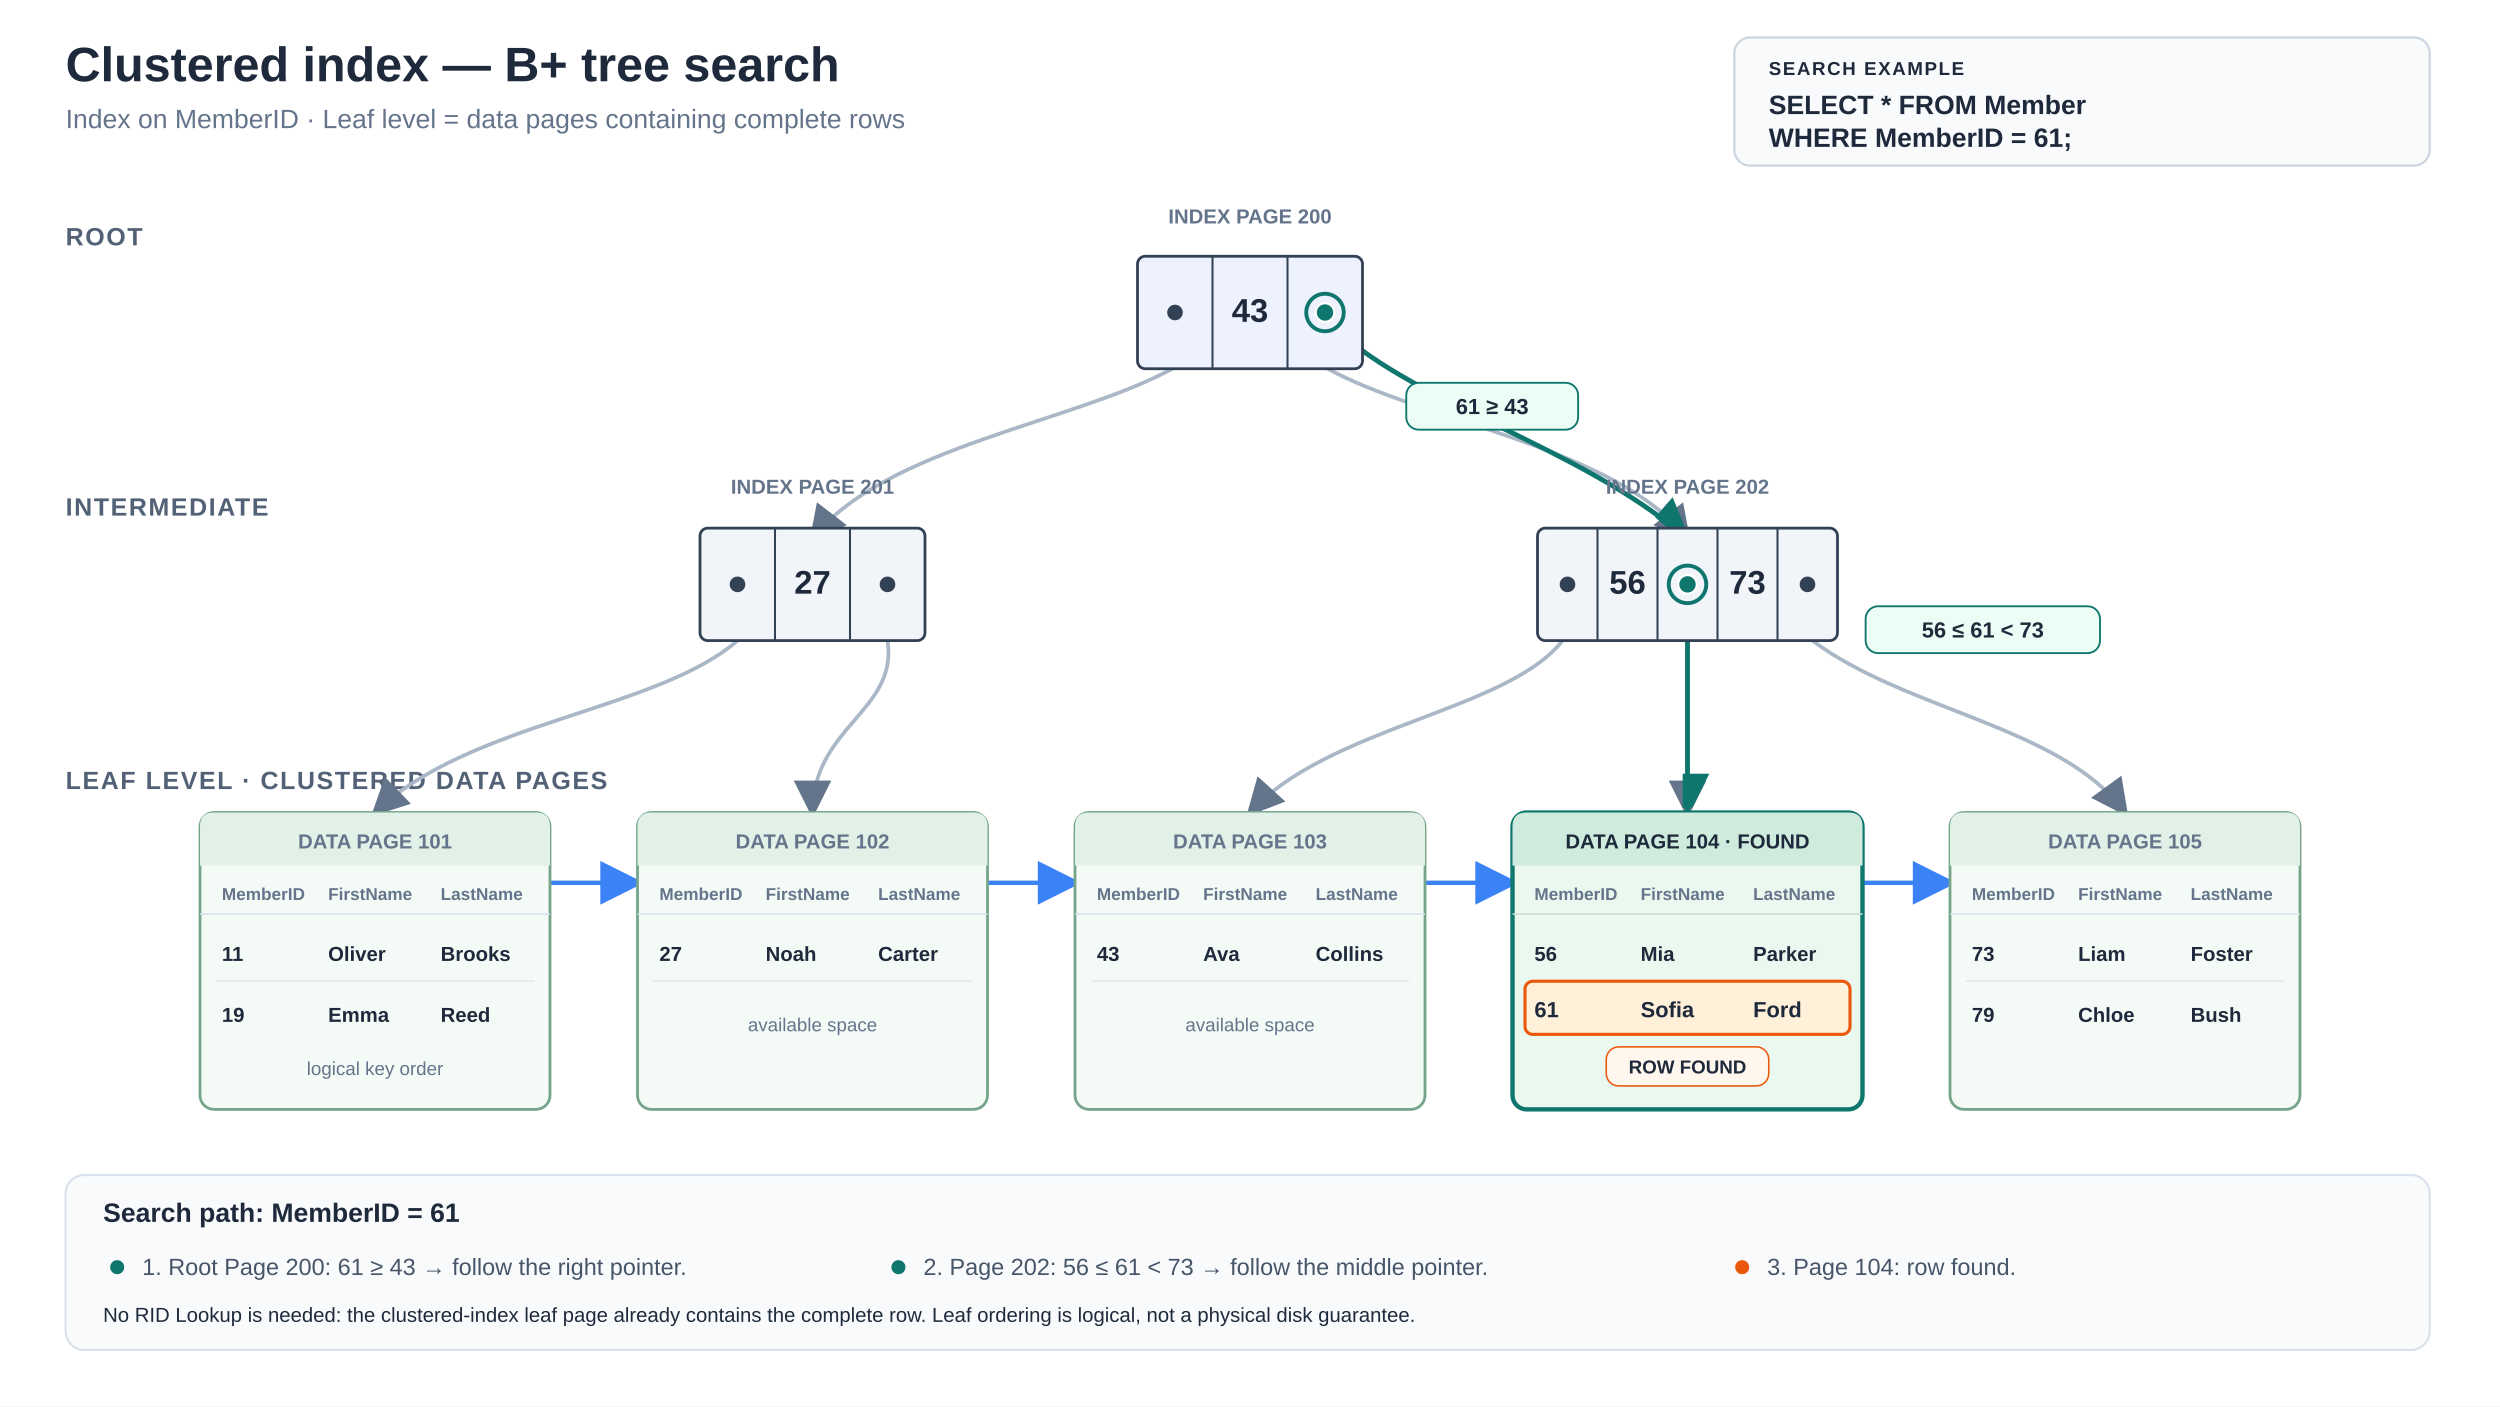
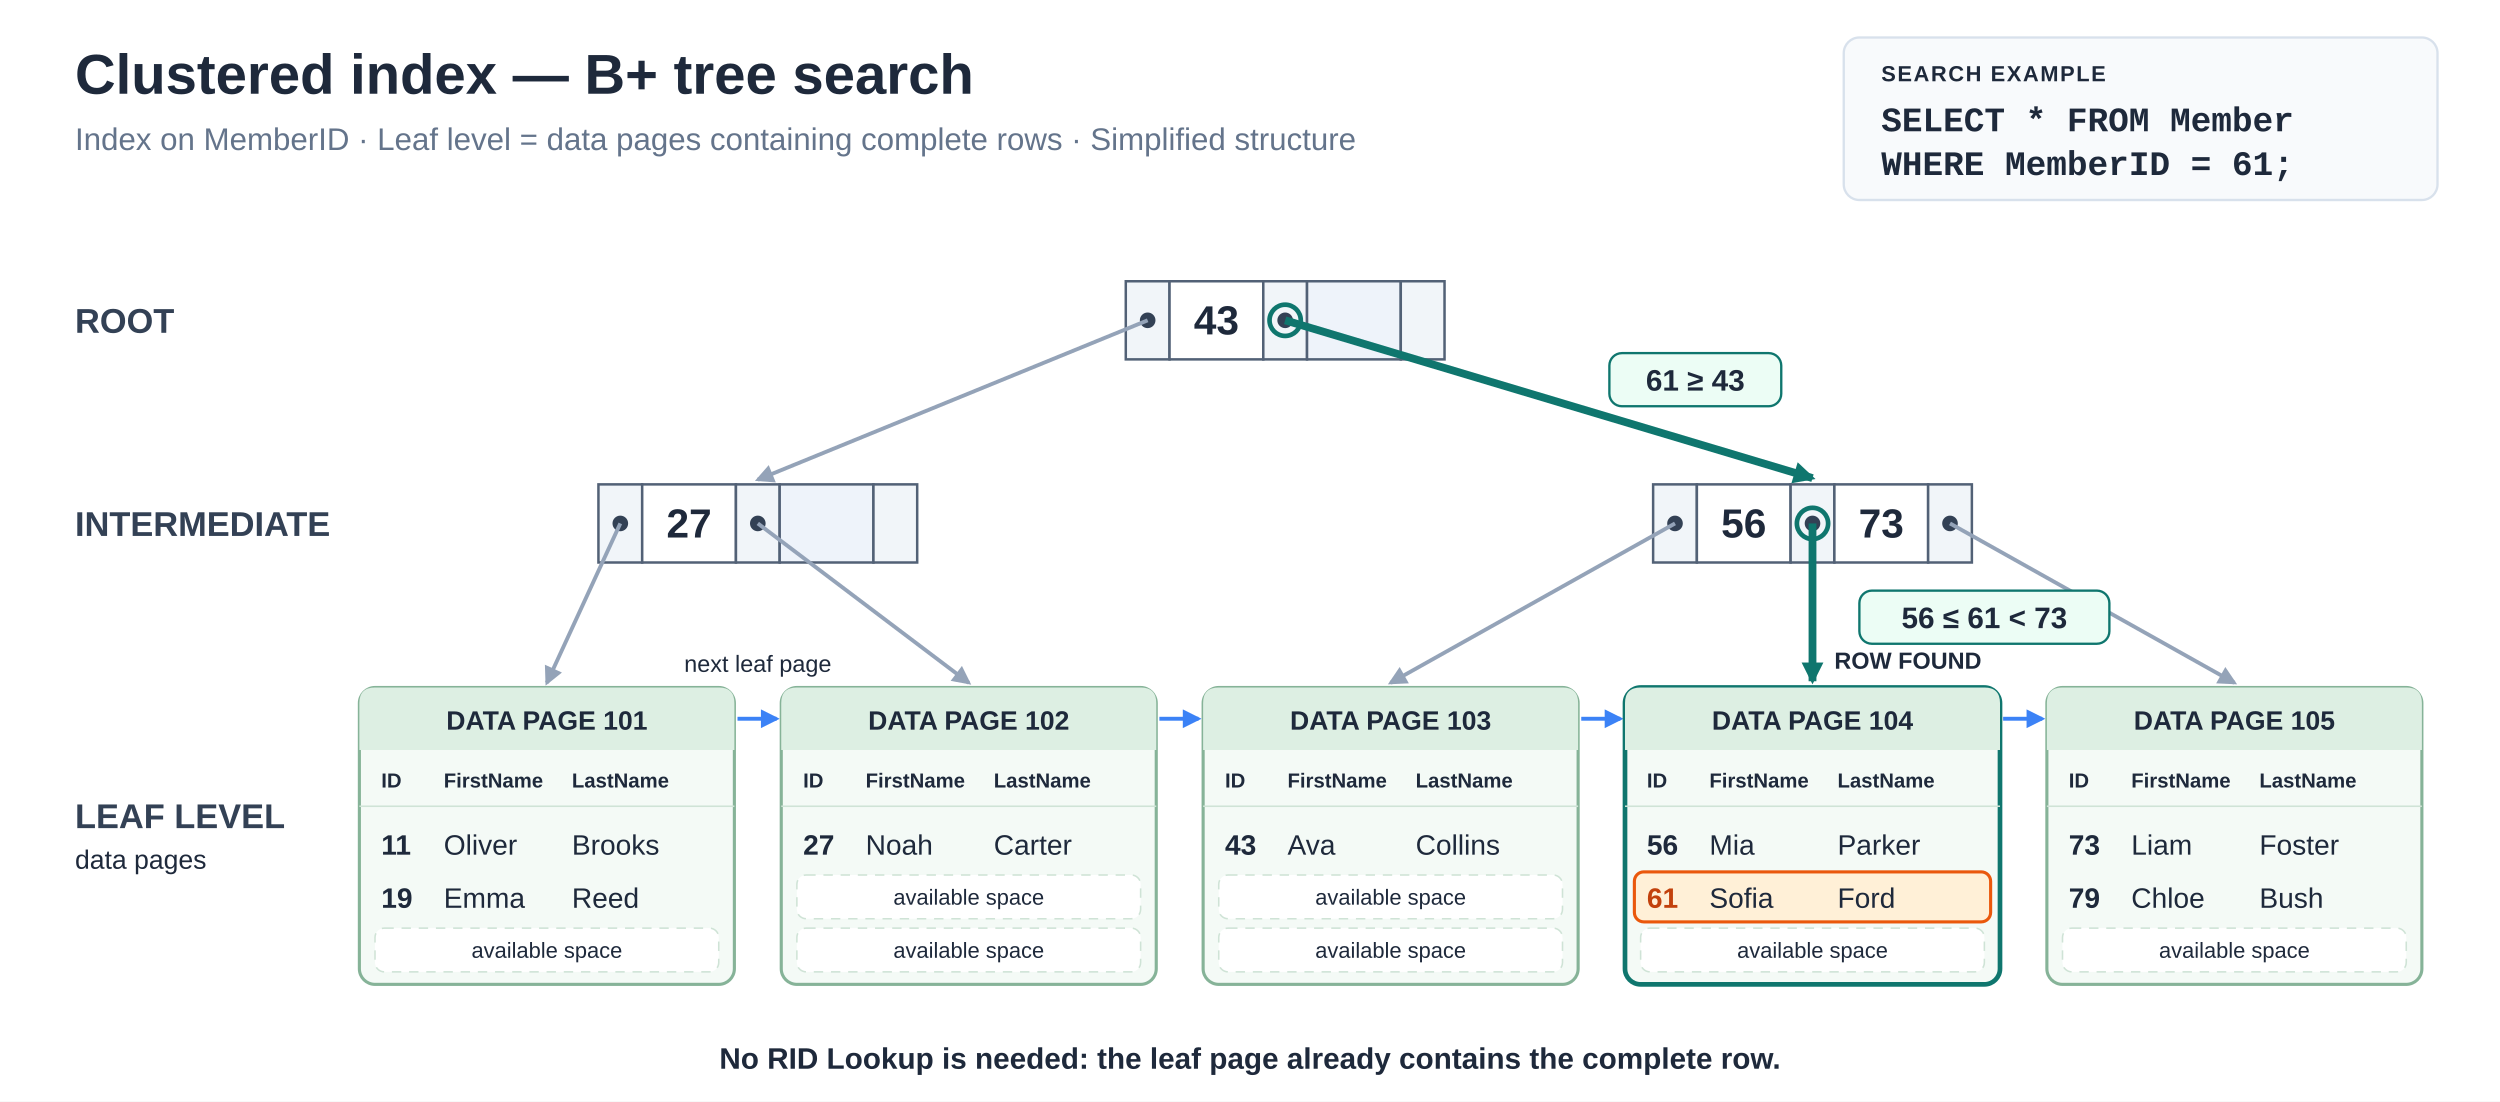
- <svg xmlns="http://www.w3.org/2000/svg" width="1600" height="900" viewBox="0 0 1600 900" role="img" aria-labelledby="title desc">
+ <svg xmlns="http://www.w3.org/2000/svg" width="1600" height="705" viewBox="0 0 1600 705">
  <defs>
-     <marker id="treeArrow" markerWidth="10" markerHeight="10" refX="8.5" refY="5" orient="auto">
-       <path d="M0 0 L10 5 L0 10 Z" fill="#64748B" />
+     <style>
+ text{font-family:Arial,Helvetica,sans-serif;fill:#1E293B}
+ .title{font-size:36px;font-weight:700}.sub{font-size:20px;fill:#64748B}
+ .lvl{font-size:22px;font-weight:700;fill:#334155}
+ .key{font-size:26px;font-weight:700}
+ .hp{font-size:17px;font-weight:700;fill:#526176}
+ .row{font-size:19px}.slot{font-size:14px;fill:#94A3B8}
+ .code{font-family:Consolas,'Courier New',monospace;font-size:22px;font-weight:700}
+ </style>
+     <marker id="ag" markerWidth="12" markerHeight="12" refX="10" refY="6" orient="auto" markerUnits="userSpaceOnUse">
+       <path d="M0 0L12 6L0 12Z" fill="#94A3B8" />
    </marker>
-     <marker id="searchArrow" markerWidth="7" markerHeight="7" refX="8" refY="6" orient="auto">
-       <path d="M0 1.5 L9 6 L0 10.5 Z" fill="#0F766E" />
+     <marker id="agr" markerWidth="14" markerHeight="14" refX="12" refY="7" orient="auto" markerUnits="userSpaceOnUse">
+       <path d="M0 0L14 7L0 14Z" fill="#0F766E" />
    </marker>
-     <marker id="leafArrow" markerWidth="10" markerHeight="10" refX="8.5" refY="5" orient="auto">
-       <path d="M0 0 L10 5 L0 10 Z" fill="#3B82F6" />
+     <marker id="ab" markerWidth="12" markerHeight="12" refX="10" refY="6" orient="auto" markerUnits="userSpaceOnUse">
+       <path d="M0 0L12 6L0 12Z" fill="#3B82F6" />
    </marker>
-     <style>
-  text{font-family:Arial,Helvetica,sans-serif;fill:#1E293B}
-  .title{font-size:31px;font-weight:700}
-  .subtitle{font-size:17px;fill:#64748B}
-  .section{font-size:16px;font-weight:700;letter-spacing:1px;fill:#526176}
-  .page{font-size:13px;font-weight:700;fill:#64748B}
-  .key{font-size:21px;font-weight:700;text-anchor:middle;dominant-baseline:middle}
-  .cellhead{font-size:11px;font-weight:700;fill:#64748B}
-  .cell{font-size:13px;font-weight:600}
-  .small{font-size:12px;fill:#64748B}
-  .note{font-size:15px;fill:#475569}
-  .edge{fill:none;stroke:#AAB7C6;stroke-width:2.4;stroke-linecap:round;stroke-linejoin:round;marker-end:url(#treeArrow)}
-  .active{fill:none;stroke:#0F766E;stroke-width:3.1;stroke-linecap:round;stroke-linejoin:round;marker-end:url(#searchArrow)}
-  .leaf{fill:none;stroke:#3B82F6;stroke-width:2.8;stroke-linecap:round;marker-end:url(#leafArrow)}
-  </style>
+     <marker id="ao" markerWidth="14" markerHeight="14" refX="12" refY="7" orient="auto" markerUnits="userSpaceOnUse">
+       <path d="M0 0L14 7L0 14Z" fill="#EA580C" />
+     </marker>
  </defs>
-   <rect width="1600" height="900" fill="#FFFFFF" />
-   <text class="title" x="42" y="52">Clustered index — B+ tree search</text>
-   <text class="subtitle" x="42" y="82">Index on MemberID · Leaf level = data pages containing complete rows</text>
-   <rect x="1110" y="24" width="445" height="82" rx="10" fill="#F8FAFC" stroke="#CBD5E1" stroke-width="1.4" />
-   <text x="1132" y="48" font-size="12" font-weight="700" letter-spacing="1" fill="#0F766E">SEARCH EXAMPLE</text>
-   <text x="1132" y="73" font-size="17" font-family="monospace" font-weight="700">SELECT * FROM Member</text>
-   <text x="1132" y="94" font-size="17" font-family="monospace" font-weight="700">WHERE MemberID = 61;</text>
-   <text class="section" x="42" y="157">ROOT</text>
-   <text class="section" x="42" y="330">INTERMEDIATE</text>
-   <text class="section" x="42" y="505">LEAF LEVEL · CLUSTERED DATA PAGES</text>
-   <g class="edge">
-     <path d="M752 235 C690 270 565 286 520 345" />
-     <path d="M848 235 C910 270 1035 286 1080 345" />
-     <path d="M472 410 C420 455 300 462 240 520" />
-     <path d="M568 410 C575 455 520 465 520 520" />
-     <path d="M1000 410 C965 455 850 465 800 520" />
-     <path d="M1080 410 C1080 455 1080 475 1080 520" />
-     <path d="M1160 410 C1220 455 1320 465 1360 520" />
-   </g>
-   <g class="active">
-     <path d="M848 204 C900 258 1010 284 1080 345" />
-     <path d="M1080 382 C1080 430 1080 468 1080 520" />
-   </g>
-   <text class="page" x="800" y="143" text-anchor="middle">INDEX PAGE 200</text>
-   <g>
-     <rect x="728" y="164" width="144" height="72" rx="5" fill="#EEF2FF" stroke="#334155" stroke-width="1.8" />
-     <line x1="776" y1="164" x2="776" y2="236" stroke="#334155" stroke-width="1.3" />
-     <line x1="824" y1="164" x2="824" y2="236" stroke="#334155" stroke-width="1.3" />
-     <circle cx="752" cy="200" r="5" fill="#334155" />
-     <text class="key" x="800" y="200">43</text>
-     <circle cx="848" cy="200" r="6" fill="#0F766E" stroke="#FFFFFF" stroke-width="1.5" />
-     <circle cx="848" cy="200" r="12" fill="none" stroke="#0F766E" stroke-width="2.5" />
-   </g>
-   <rect x="900" y="245" width="110" height="30" rx="8" fill="#ECFDF5" stroke="#0F766E" stroke-width="1.2" />
-   <text x="955" y="265" text-anchor="middle" font-size="14" font-weight="700" fill="#0F766E">61 ≥ 43</text>
-   <text class="page" x="520" y="316" text-anchor="middle">INDEX PAGE 201</text>
-   <g>
-     <rect x="448" y="338" width="144" height="72" rx="5" fill="#F1F5F9" stroke="#334155" stroke-width="1.8" />
-     <line x1="496" y1="338" x2="496" y2="410" stroke="#334155" stroke-width="1.3" />
-     <line x1="544" y1="338" x2="544" y2="410" stroke="#334155" stroke-width="1.3" />
-     <circle cx="472" cy="374" r="5" fill="#334155" />
-     <text class="key" x="520" y="374">27</text>
-     <circle cx="568" cy="374" r="5" fill="#334155" />
-   </g>
-   <text class="page" x="1080" y="316" text-anchor="middle">INDEX PAGE 202</text>
-   <g>
-     <rect x="984" y="338" width="192" height="72" rx="5" fill="#F1F5F9" stroke="#334155" stroke-width="1.8" />
-     <g stroke="#334155" stroke-width="1.3">
-       <line x1="1022.4" y1="338" x2="1022.4" y2="410" />
-       <line x1="1060.8" y1="338" x2="1060.8" y2="410" />
-       <line x1="1099.2" y1="338" x2="1099.2" y2="410" />
-       <line x1="1137.6" y1="338" x2="1137.6" y2="410" />
-     </g>
-     <circle cx="1003.2" cy="374" r="5" fill="#334155" />
-     <text class="key" x="1041.6" y="374">56</text>
-     <circle cx="1080" cy="374" r="6" fill="#0F766E" stroke="#FFFFFF" stroke-width="1.5" />
-     <circle cx="1080" cy="374" r="12" fill="none" stroke="#0F766E" stroke-width="2.5" />
-     <text class="key" x="1118.4" y="374">73</text>
-     <circle cx="1156.8" cy="374" r="5" fill="#334155" />
-   </g>
-   <rect x="1194" y="388" width="150" height="30" rx="8" fill="#ECFDF5" stroke="#0F766E" stroke-width="1.2" />
-   <text x="1269" y="408" text-anchor="middle" font-size="14" font-weight="700" fill="#0F766E">56 ≤ 61 &lt; 73</text>
-   <g class="leaf">
-     <path d="M352 565 C370 565 390 565 408 565" />
-     <path d="M632 565 C650 565 670 565 688 565" />
-     <path d="M912 565 C930 565 950 565 968 565" />
-     <path d="M1192 565 C1210 565 1230 565 1248 565" />
-   </g>
-   <g>
-     <rect x="128" y="520" width="224" height="190" rx="9" fill="#F4FBF7" stroke="#74A58B" stroke-width="1.8" />
-     <path d="M137 520 H343 Q352 520 352 529 V554 H128 V529 Q128 520 137 520Z" fill="#E1F1E8" />
-     <text class="page" x="240" y="543" text-anchor="middle">DATA PAGE 101</text>
-     <text class="cellhead" x="142" y="576">MemberID</text>
-     <text class="cellhead" x="210" y="576">FirstName</text>
-     <text class="cellhead" x="282" y="576">LastName</text>
-     <line x1="128" y1="585" x2="352" y2="585" stroke="#D8E1EC" />
-     <text class="cell" x="142" y="615">11</text>
-     <text class="cell" x="210" y="615">Oliver</text>
-     <text class="cell" x="282" y="615">Brooks</text>
-     <line x1="138" y1="628" x2="342" y2="628" stroke="#E2E8F0" />
-     <text class="cell" x="142" y="654">19</text>
-     <text class="cell" x="210" y="654">Emma</text>
-     <text class="cell" x="282" y="654">Reed</text>
-     <text class="small" x="240" y="688" text-anchor="middle">logical key order</text>
-   </g>
-   <g>
-     <rect x="408" y="520" width="224" height="190" rx="9" fill="#F4FBF7" stroke="#74A58B" stroke-width="1.8" />
-     <path d="M417 520 H623 Q632 520 632 529 V554 H408 V529 Q408 520 417 520Z" fill="#E1F1E8" />
-     <text class="page" x="520" y="543" text-anchor="middle">DATA PAGE 102</text>
-     <text class="cellhead" x="422" y="576">MemberID</text>
-     <text class="cellhead" x="490" y="576">FirstName</text>
-     <text class="cellhead" x="562" y="576">LastName</text>
-     <line x1="408" y1="585" x2="632" y2="585" stroke="#D8E1EC" />
-     <text class="cell" x="422" y="615">27</text>
-     <text class="cell" x="490" y="615">Noah</text>
-     <text class="cell" x="562" y="615">Carter</text>
-     <line x1="418" y1="628" x2="622" y2="628" stroke="#E2E8F0" />
-     <text class="small" x="520" y="660" text-anchor="middle">available space</text>
-   </g>
-   <g>
-     <rect x="688" y="520" width="224" height="190" rx="9" fill="#F4FBF7" stroke="#74A58B" stroke-width="1.8" />
-     <path d="M697 520 H903 Q912 520 912 529 V554 H688 V529 Q688 520 697 520Z" fill="#E1F1E8" />
-     <text class="page" x="800" y="543" text-anchor="middle">DATA PAGE 103</text>
-     <text class="cellhead" x="702" y="576">MemberID</text>
-     <text class="cellhead" x="770" y="576">FirstName</text>
-     <text class="cellhead" x="842" y="576">LastName</text>
-     <line x1="688" y1="585" x2="912" y2="585" stroke="#D8E1EC" />
-     <text class="cell" x="702" y="615">43</text>
-     <text class="cell" x="770" y="615">Ava</text>
-     <text class="cell" x="842" y="615">Collins</text>
-     <line x1="698" y1="628" x2="902" y2="628" stroke="#E2E8F0" />
-     <text class="small" x="800" y="660" text-anchor="middle">available space</text>
-   </g>
-   <g>
-     <rect x="968" y="520" width="224" height="190" rx="9" fill="#EAF8EF" stroke="#0F766E" stroke-width="2.8" />
-     <path d="M977 520 H1183 Q1192 520 1192 529 V554 H968 V529 Q968 520 977 520Z" fill="#CFEBDD" />
-     <text x="1080" y="543" text-anchor="middle" font-size="13" font-weight="700" fill="#0F766E">DATA PAGE 104 · FOUND</text>
-     <text class="cellhead" x="982" y="576">MemberID</text>
-     <text class="cellhead" x="1050" y="576">FirstName</text>
-     <text class="cellhead" x="1122" y="576">LastName</text>
-     <line x1="968" y1="585" x2="1192" y2="585" stroke="#C7DDD8" />
-     <text class="cell" x="982" y="615">56</text>
-     <text class="cell" x="1050" y="615">Mia</text>
-     <text class="cell" x="1122" y="615">Parker</text>
-     <rect x="976" y="628" width="208" height="34" rx="5" fill="#FFF0D9" stroke="#EA580C" stroke-width="2" />
-     <text x="982" y="651" font-size="14" font-weight="800" fill="#C2410C">61</text>
-     <text x="1050" y="651" font-size="14" font-weight="800" fill="#C2410C">Sofia</text>
-     <text x="1122" y="651" font-size="14" font-weight="800" fill="#C2410C">Ford</text>
-     <rect x="1028" y="670" width="104" height="25" rx="8" fill="#FFF7ED" stroke="#EA580C" />
-     <text x="1080" y="687" text-anchor="middle" font-size="12" font-weight="700" fill="#C2410C">ROW FOUND</text>
-   </g>
-   <g>
-     <rect x="1248" y="520" width="224" height="190" rx="9" fill="#F4FBF7" stroke="#74A58B" stroke-width="1.8" />
-     <path d="M1257 520 H1463 Q1472 520 1472 529 V554 H1248 V529 Q1248 520 1257 520Z" fill="#E1F1E8" />
-     <text class="page" x="1360" y="543" text-anchor="middle">DATA PAGE 105</text>
-     <text class="cellhead" x="1262" y="576">MemberID</text>
-     <text class="cellhead" x="1330" y="576">FirstName</text>
-     <text class="cellhead" x="1402" y="576">LastName</text>
-     <line x1="1248" y1="585" x2="1472" y2="585" stroke="#D8E1EC" />
-     <text class="cell" x="1262" y="615">73</text>
-     <text class="cell" x="1330" y="615">Liam</text>
-     <text class="cell" x="1402" y="615">Foster</text>
-     <line x1="1258" y1="628" x2="1462" y2="628" stroke="#E2E8F0" />
-     <text class="cell" x="1262" y="654">79</text>
-     <text class="cell" x="1330" y="654">Chloe</text>
-     <text class="cell" x="1402" y="654">Bush</text>
-   </g>
-   <rect x="42" y="752" width="1513" height="112" rx="12" fill="#F8FAFC" stroke="#D8E1EC" stroke-width="1.4" />
-   <text x="66" y="782" font-size="17" font-weight="700" fill="#1E293B">Search path: MemberID = 61</text>
-   <circle cx="75" cy="811" r="4.5" fill="#0F766E" />
-   <text class="note" x="91" y="816">1. Root Page 200: 61 ≥ 43 → follow the right pointer.</text>
-   <circle cx="575" cy="811" r="4.5" fill="#0F766E" />
-   <text class="note" x="591" y="816">2. Page 202: 56 ≤ 61 &lt; 73 → follow the middle pointer.</text>
-   <circle cx="1115" cy="811" r="4.5" fill="#EA580C" />
-   <text class="note" x="1131" y="816">3. Page 104: row found.</text>
-   <text x="66" y="846" font-size="13" fill="#64748B">No RID Lookup is needed: the clustered-index leaf page already contains the complete row. Leaf ordering is logical, not a physical disk guarantee.</text>
+   <rect width="1600" height="705" fill="#fff" />
+   <text class="title" x="48" y="60">Clustered index — B+ tree search</text>
+   <text class="sub" x="48" y="96">Index on MemberID · Leaf level = data pages containing complete rows · Simplified structure</text>
+   <rect x="1180" y="24" width="380" height="104" rx="10" fill="#F8FAFC" stroke="#D8E1EC" stroke-width="1.5" />
+   <text x="1204" y="52" font-size="14" font-weight="700" letter-spacing="1" fill="#0F766E">SEARCH EXAMPLE</text>
+   <text class="code" x="1204" y="84">SELECT * FROM Member</text>
+   <text class="code" x="1204" y="112">WHERE MemberID = 61;</text>
+   <text class="lvl" x="48" y="213">ROOT</text>
+   <text class="lvl" x="48" y="343">INTERMEDIATE</text>
+   <text class="lvl" x="48" y="530">LEAF LEVEL</text>
+   <text x="48" y="556" font-size="17" fill="#64748B">data pages</text>
+   <rect x="383.0" y="310" width="28" height="50" fill="#F1F5F9" stroke="#526176" stroke-width="1.6" />
+   <circle cx="397.0" cy="335.0" r="5" fill="#334155" />
+   <rect x="411.0" y="310" width="60" height="50" fill="#FFFFFF" stroke="#526176" stroke-width="1.6" />
+   <text class="key" x="441.0" y="344" text-anchor="middle" style="fill:#1E293B">27</text>
+   <rect x="471.0" y="310" width="28" height="50" fill="#F1F5F9" stroke="#526176" stroke-width="1.6" />
+   <circle cx="485.0" cy="335.0" r="5" fill="#334155" />
+   <rect x="499.0" y="310" width="60" height="50" fill="#EEF3FA" stroke="#526176" stroke-width="1.6" />
+   <rect x="559.0" y="310" width="28" height="50" fill="#F1F5F9" stroke="#526176" stroke-width="1.6" />
+   <rect x="1058.0" y="310" width="28" height="50" fill="#F1F5F9" stroke="#526176" stroke-width="1.6" />
+   <circle cx="1072.0" cy="335.0" r="5" fill="#334155" />
+   <rect x="1086.0" y="310" width="60" height="50" fill="#FFFFFF" stroke="#526176" stroke-width="1.6" />
+   <text class="key" x="1116.0" y="344" text-anchor="middle" style="fill:#1E293B">56</text>
+   <rect x="1146.0" y="310" width="28" height="50" fill="#F1F5F9" stroke="#526176" stroke-width="1.6" />
+   <circle cx="1160.0" cy="335.0" r="5" fill="#334155" />
+   <rect x="1174.0" y="310" width="60" height="50" fill="#FFFFFF" stroke="#526176" stroke-width="1.6" />
+   <text class="key" x="1204.0" y="344" text-anchor="middle" style="fill:#1E293B">73</text>
+   <rect x="1234.0" y="310" width="28" height="50" fill="#F1F5F9" stroke="#526176" stroke-width="1.6" />
+   <circle cx="1248.0" cy="335.0" r="5" fill="#334155" />
+   <rect x="720.5" y="180" width="28" height="50" fill="#F1F5F9" stroke="#526176" stroke-width="1.6" />
+   <circle cx="734.5" cy="205.0" r="5" fill="#334155" />
+   <rect x="748.5" y="180" width="60" height="50" fill="#FFFFFF" stroke="#526176" stroke-width="1.6" />
+   <text class="key" x="778.5" y="214" text-anchor="middle" style="fill:#1E293B">43</text>
+   <rect x="808.5" y="180" width="28" height="50" fill="#F1F5F9" stroke="#526176" stroke-width="1.6" />
+   <circle cx="822.5" cy="205.0" r="5" fill="#334155" />
+   <rect x="836.5" y="180" width="60" height="50" fill="#EEF3FA" stroke="#526176" stroke-width="1.6" />
+   <rect x="896.5" y="180" width="28" height="50" fill="#F1F5F9" stroke="#526176" stroke-width="1.6" />
+   <path d="M734.5 205.0 L485.0 307" stroke="#94A3B8" stroke-width="2.5" fill="none" marker-end="url(#ag)" />
+   <path d="M822.5 205.0 L1160.0 306" stroke="#0F766E" stroke-width="5" fill="none" marker-end="url(#agr)" />
+   <path d="M397.0 335.0 L350.0 437" stroke="#94A3B8" stroke-width="2.5" fill="none" marker-end="url(#ag)" />
+   <path d="M485.0 335.0 L620.0 437" stroke="#94A3B8" stroke-width="2.5" fill="none" marker-end="url(#ag)" />
+   <path d="M1072.0 335.0 L890.0 437" stroke="#94A3B8" stroke-width="2.5" fill="none" marker-end="url(#ag)" />
+   <path d="M1160.0 335.0 L1160.0 436" stroke="#0F766E" stroke-width="5" fill="none" marker-end="url(#agr)" />
+   <path d="M1248.0 335.0 L1430.0 437" stroke="#94A3B8" stroke-width="2.5" fill="none" marker-end="url(#ag)" />
+   <circle cx="822.5" cy="205.0" r="10" fill="none" stroke="#0F766E" stroke-width="3" />
+   <circle cx="1160.0" cy="335.0" r="10" fill="none" stroke="#0F766E" stroke-width="3" />
+   <rect x="1030" y="226" width="110" height="34" rx="8" fill="#ECFDF5" stroke="#0F766E" stroke-width="1.5" />
+   <text x="1085.0" y="250" text-anchor="middle" font-size="19" font-weight="700" fill="#0F766E">61 ≥ 43</text>
+   <rect x="1190" y="378" width="160" height="34" rx="8" fill="#ECFDF5" stroke="#0F766E" stroke-width="1.5" />
+   <text x="1270.0" y="402" text-anchor="middle" font-size="19" font-weight="700" fill="#0F766E">56 ≤ 61 &lt; 73</text>
+   <rect x="230" y="440" width="240" height="190" rx="10" fill="#F4FAF6" stroke="#86B398" stroke-width="2" />
+   <path d="M240 440 H460 Q470 440 470 450 V480 H230 V450 Q230 440 240 440Z" fill="#DDEFE3" />
+   <text x="350.0" y="467" text-anchor="middle" font-size="17" font-weight="700" fill="#2E6744">DATA PAGE 101</text>
+   <text x="244" y="504" font-size="13" font-weight="700" fill="#64748B">ID</text>
+   <text x="284" y="504" font-size="13" font-weight="700" fill="#64748B">FirstName</text>
+   <text x="366" y="504" font-size="13" font-weight="700" fill="#64748B">LastName</text>
+   <line x1="230" y1="516" x2="470" y2="516" stroke="#CFE3D6" />
+   <text x="244" y="547" font-size="18" font-weight="700" style="fill:#1E293B">11</text>
+   <text x="284" y="547" font-size="18">Oliver</text>
+   <text x="366" y="547" font-size="18">Brooks</text>
+   <text x="244" y="581" font-size="18" font-weight="700" style="fill:#1E293B">19</text>
+   <text x="284" y="581" font-size="18">Emma</text>
+   <text x="366" y="581" font-size="18">Reed</text>
+   <rect x="240" y="594" width="220" height="28" rx="6" fill="#FFFFFF" stroke="#CFE3D6" stroke-dasharray="6 5" />
+   <text x="350.0" y="613" text-anchor="middle" font-size="14" fill="#94A3B8">available space</text>
+   <path d="M472 460 L497 460" stroke="#3B82F6" stroke-width="2.5" fill="none" marker-end="url(#ab)" />
+   <rect x="500" y="440" width="240" height="190" rx="10" fill="#F4FAF6" stroke="#86B398" stroke-width="2" />
+   <path d="M510 440 H730 Q740 440 740 450 V480 H500 V450 Q500 440 510 440Z" fill="#DDEFE3" />
+   <text x="620.0" y="467" text-anchor="middle" font-size="17" font-weight="700" fill="#2E6744">DATA PAGE 102</text>
+   <text x="514" y="504" font-size="13" font-weight="700" fill="#64748B">ID</text>
+   <text x="554" y="504" font-size="13" font-weight="700" fill="#64748B">FirstName</text>
+   <text x="636" y="504" font-size="13" font-weight="700" fill="#64748B">LastName</text>
+   <line x1="500" y1="516" x2="740" y2="516" stroke="#CFE3D6" />
+   <text x="514" y="547" font-size="18" font-weight="700" style="fill:#1E293B">27</text>
+   <text x="554" y="547" font-size="18">Noah</text>
+   <text x="636" y="547" font-size="18">Carter</text>
+   <rect x="510" y="560" width="220" height="28" rx="6" fill="#FFFFFF" stroke="#CFE3D6" stroke-dasharray="6 5" />
+   <text x="620.0" y="579" text-anchor="middle" font-size="14" fill="#94A3B8">available space</text>
+   <rect x="510" y="594" width="220" height="28" rx="6" fill="#FFFFFF" stroke="#CFE3D6" stroke-dasharray="6 5" />
+   <text x="620.0" y="613" text-anchor="middle" font-size="14" fill="#94A3B8">available space</text>
+   <path d="M742 460 L767 460" stroke="#3B82F6" stroke-width="2.5" fill="none" marker-end="url(#ab)" />
+   <rect x="770" y="440" width="240" height="190" rx="10" fill="#F4FAF6" stroke="#86B398" stroke-width="2" />
+   <path d="M780 440 H1000 Q1010 440 1010 450 V480 H770 V450 Q770 440 780 440Z" fill="#DDEFE3" />
+   <text x="890.0" y="467" text-anchor="middle" font-size="17" font-weight="700" fill="#2E6744">DATA PAGE 103</text>
+   <text x="784" y="504" font-size="13" font-weight="700" fill="#64748B">ID</text>
+   <text x="824" y="504" font-size="13" font-weight="700" fill="#64748B">FirstName</text>
+   <text x="906" y="504" font-size="13" font-weight="700" fill="#64748B">LastName</text>
+   <line x1="770" y1="516" x2="1010" y2="516" stroke="#CFE3D6" />
+   <text x="784" y="547" font-size="18" font-weight="700" style="fill:#1E293B">43</text>
+   <text x="824" y="547" font-size="18">Ava</text>
+   <text x="906" y="547" font-size="18">Collins</text>
+   <rect x="780" y="560" width="220" height="28" rx="6" fill="#FFFFFF" stroke="#CFE3D6" stroke-dasharray="6 5" />
+   <text x="890.0" y="579" text-anchor="middle" font-size="14" fill="#94A3B8">available space</text>
+   <rect x="780" y="594" width="220" height="28" rx="6" fill="#FFFFFF" stroke="#CFE3D6" stroke-dasharray="6 5" />
+   <text x="890.0" y="613" text-anchor="middle" font-size="14" fill="#94A3B8">available space</text>
+   <path d="M1012 460 L1037 460" stroke="#3B82F6" stroke-width="2.5" fill="none" marker-end="url(#ab)" />
+   <rect x="1040" y="440" width="240" height="190" rx="10" fill="#F4FAF6" stroke="#0F766E" stroke-width="3" />
+   <path d="M1050 440 H1270 Q1280 440 1280 450 V480 H1040 V450 Q1040 440 1050 440Z" fill="#DDEFE3" />
+   <text x="1160.0" y="467" text-anchor="middle" font-size="17" font-weight="700" fill="#2E6744">DATA PAGE 104</text>
+   <text x="1054" y="504" font-size="13" font-weight="700" fill="#64748B">ID</text>
+   <text x="1094" y="504" font-size="13" font-weight="700" fill="#64748B">FirstName</text>
+   <text x="1176" y="504" font-size="13" font-weight="700" fill="#64748B">LastName</text>
+   <line x1="1040" y1="516" x2="1280" y2="516" stroke="#CFE3D6" />
+   <text x="1054" y="547" font-size="18" font-weight="700" style="fill:#1E293B">56</text>
+   <text x="1094" y="547" font-size="18">Mia</text>
+   <text x="1176" y="547" font-size="18">Parker</text>
+   <rect x="1046" y="558" width="228" height="32" rx="6" fill="#FFF0D7" stroke="#EA580C" stroke-width="2" />
+   <text x="1054" y="581" font-size="18" font-weight="700" style="fill:#C2410C">61</text>
+   <text x="1094" y="581" font-size="18">Sofia</text>
+   <text x="1176" y="581" font-size="18">Ford</text>
+   <rect x="1050" y="594" width="220" height="28" rx="6" fill="#FFFFFF" stroke="#CFE3D6" stroke-dasharray="6 5" />
+   <text x="1160.0" y="613" text-anchor="middle" font-size="14" fill="#94A3B8">available space</text>
+   <path d="M1282 460 L1307 460" stroke="#3B82F6" stroke-width="2.5" fill="none" marker-end="url(#ab)" />
+   <rect x="1310" y="440" width="240" height="190" rx="10" fill="#F4FAF6" stroke="#86B398" stroke-width="2" />
+   <path d="M1320 440 H1540 Q1550 440 1550 450 V480 H1310 V450 Q1310 440 1320 440Z" fill="#DDEFE3" />
+   <text x="1430.0" y="467" text-anchor="middle" font-size="17" font-weight="700" fill="#2E6744">DATA PAGE 105</text>
+   <text x="1324" y="504" font-size="13" font-weight="700" fill="#64748B">ID</text>
+   <text x="1364" y="504" font-size="13" font-weight="700" fill="#64748B">FirstName</text>
+   <text x="1446" y="504" font-size="13" font-weight="700" fill="#64748B">LastName</text>
+   <line x1="1310" y1="516" x2="1550" y2="516" stroke="#CFE3D6" />
+   <text x="1324" y="547" font-size="18" font-weight="700" style="fill:#1E293B">73</text>
+   <text x="1364" y="547" font-size="18">Liam</text>
+   <text x="1446" y="547" font-size="18">Foster</text>
+   <text x="1324" y="581" font-size="18" font-weight="700" style="fill:#1E293B">79</text>
+   <text x="1364" y="581" font-size="18">Chloe</text>
+   <text x="1446" y="581" font-size="18">Bush</text>
+   <rect x="1320" y="594" width="220" height="28" rx="6" fill="#FFFFFF" stroke="#CFE3D6" stroke-dasharray="6 5" />
+   <text x="1430.0" y="613" text-anchor="middle" font-size="14" fill="#94A3B8">available space</text>
+   <text x="485.0" y="430" text-anchor="middle" font-size="15" fill="#3B82F6">next leaf page</text>
+   <text x="1174.0" y="428" font-size="15" font-weight="700" fill="#C2410C">ROW FOUND</text>
+   <text x="800" y="684" text-anchor="middle" font-size="19" font-weight="600" fill="#64748B">No RID Lookup is needed: the leaf page already contains the complete row.</text>
</svg>
